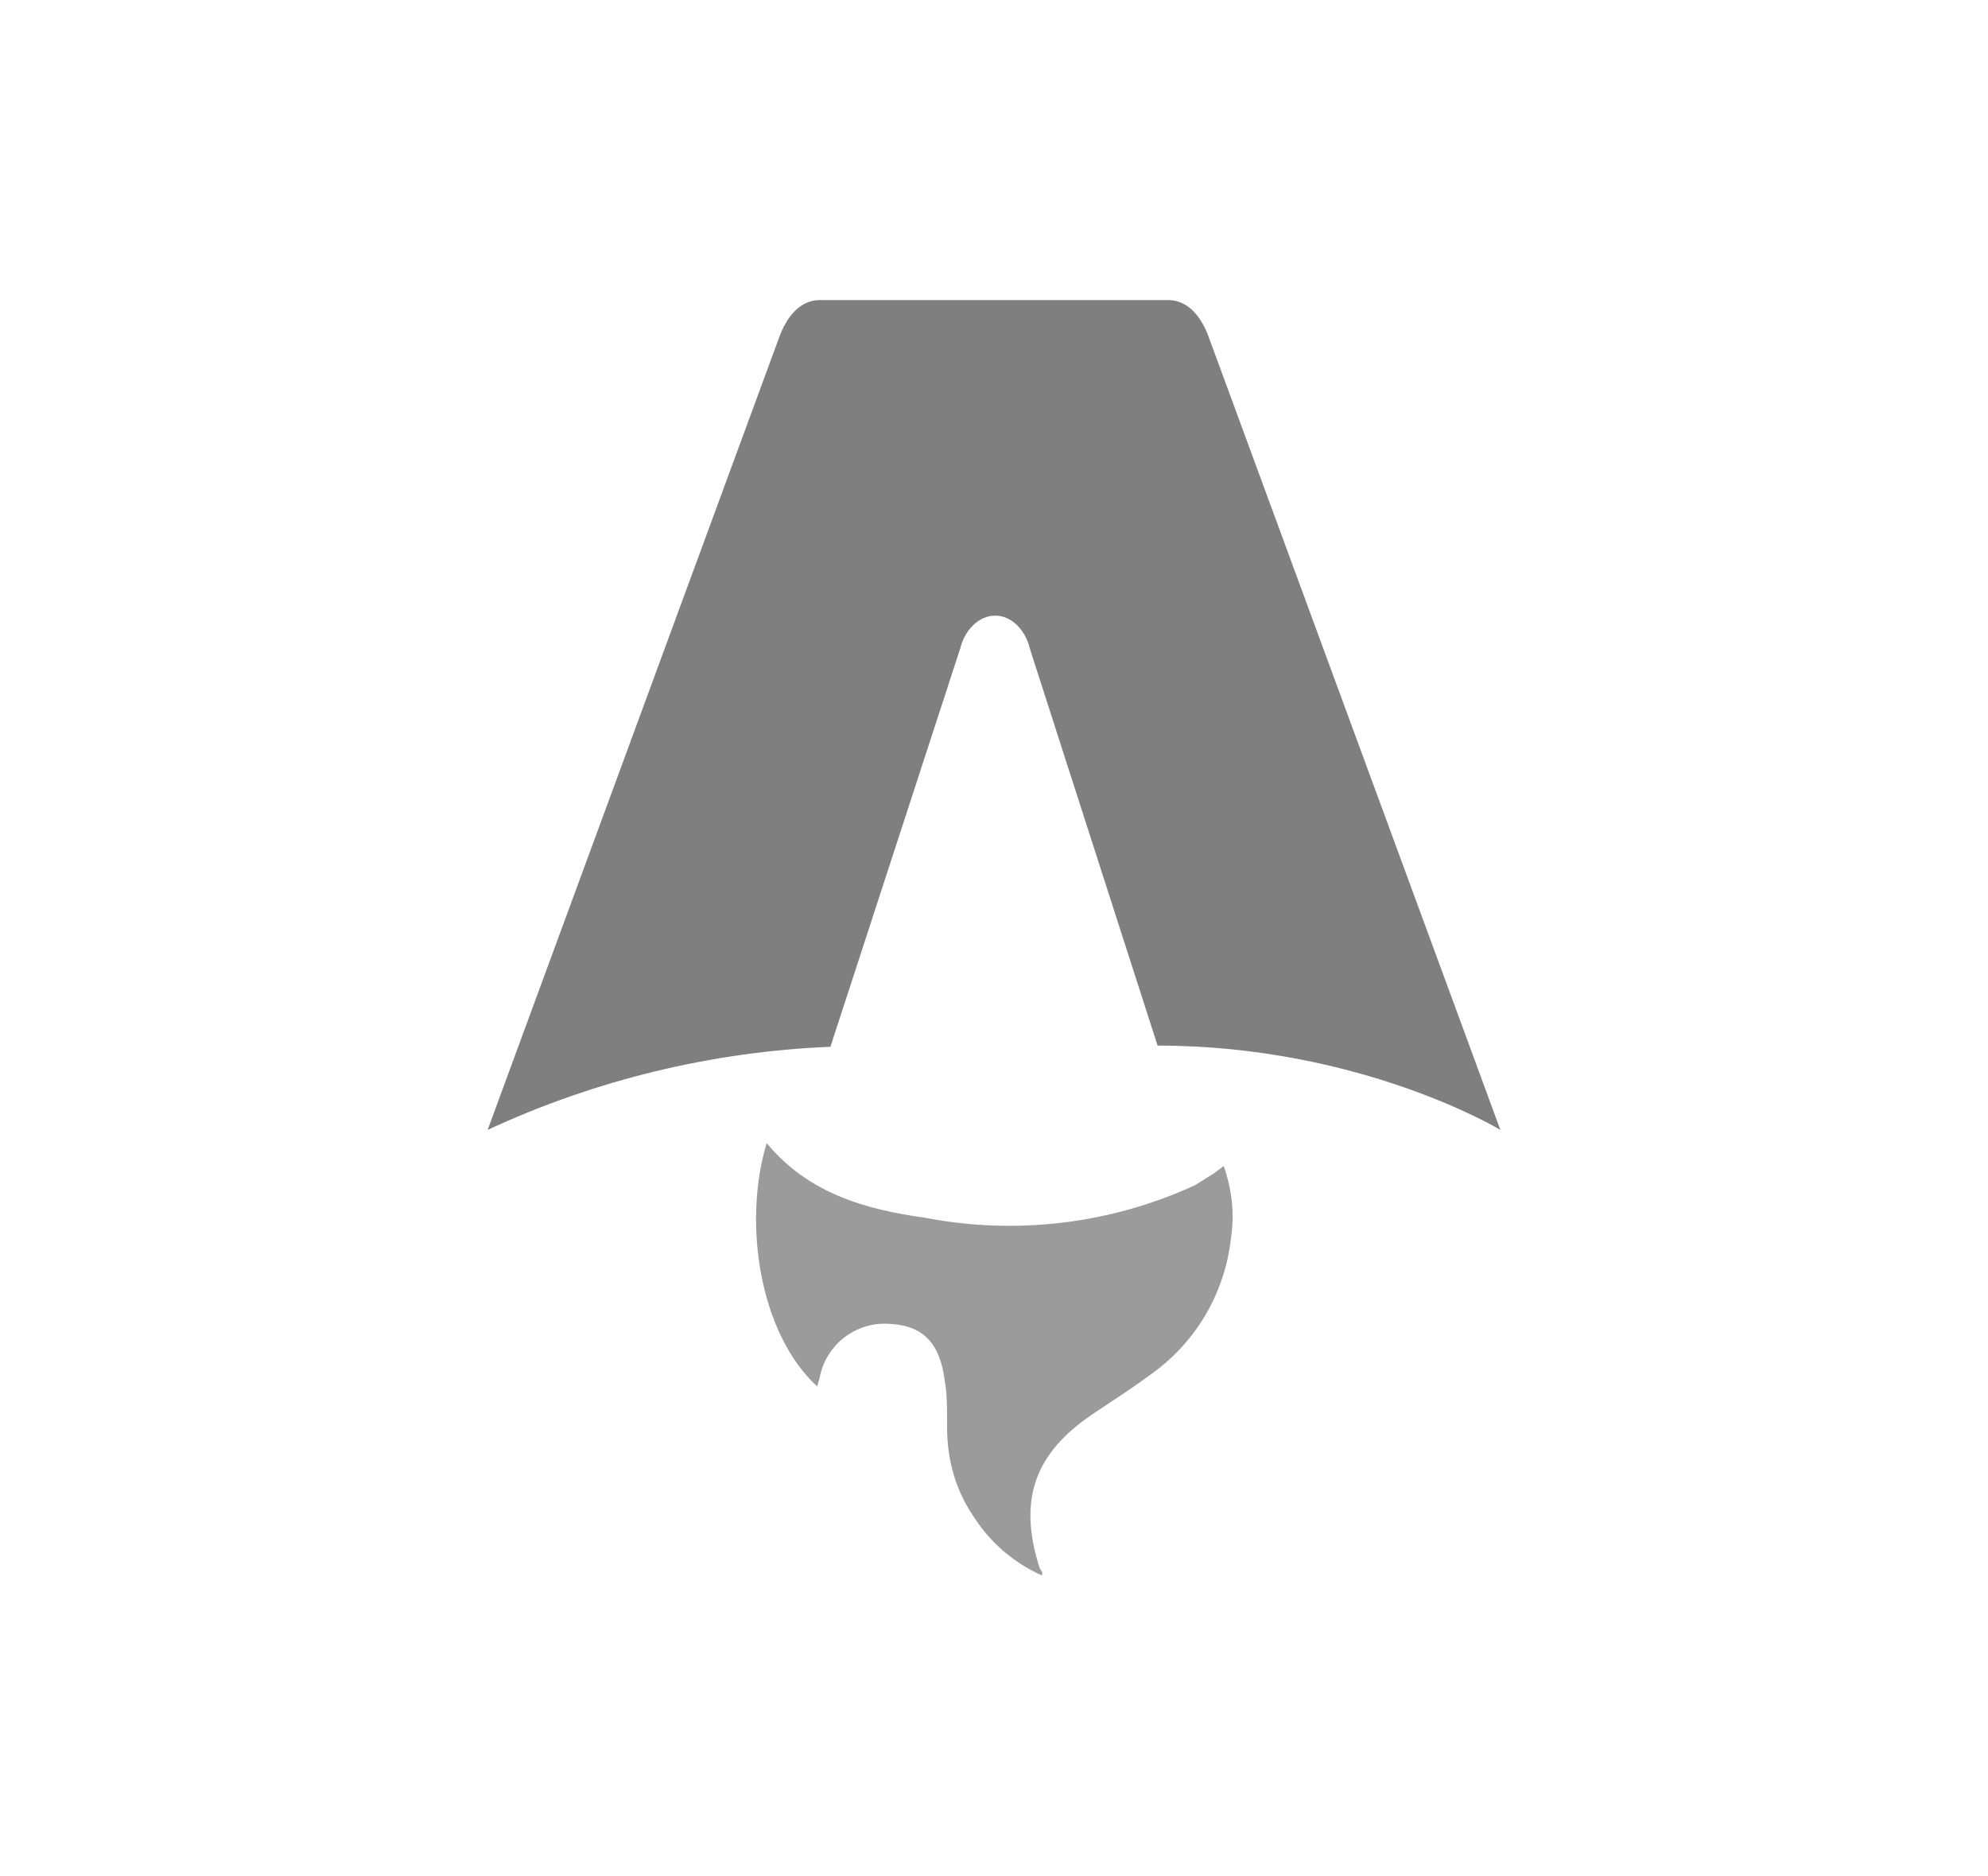
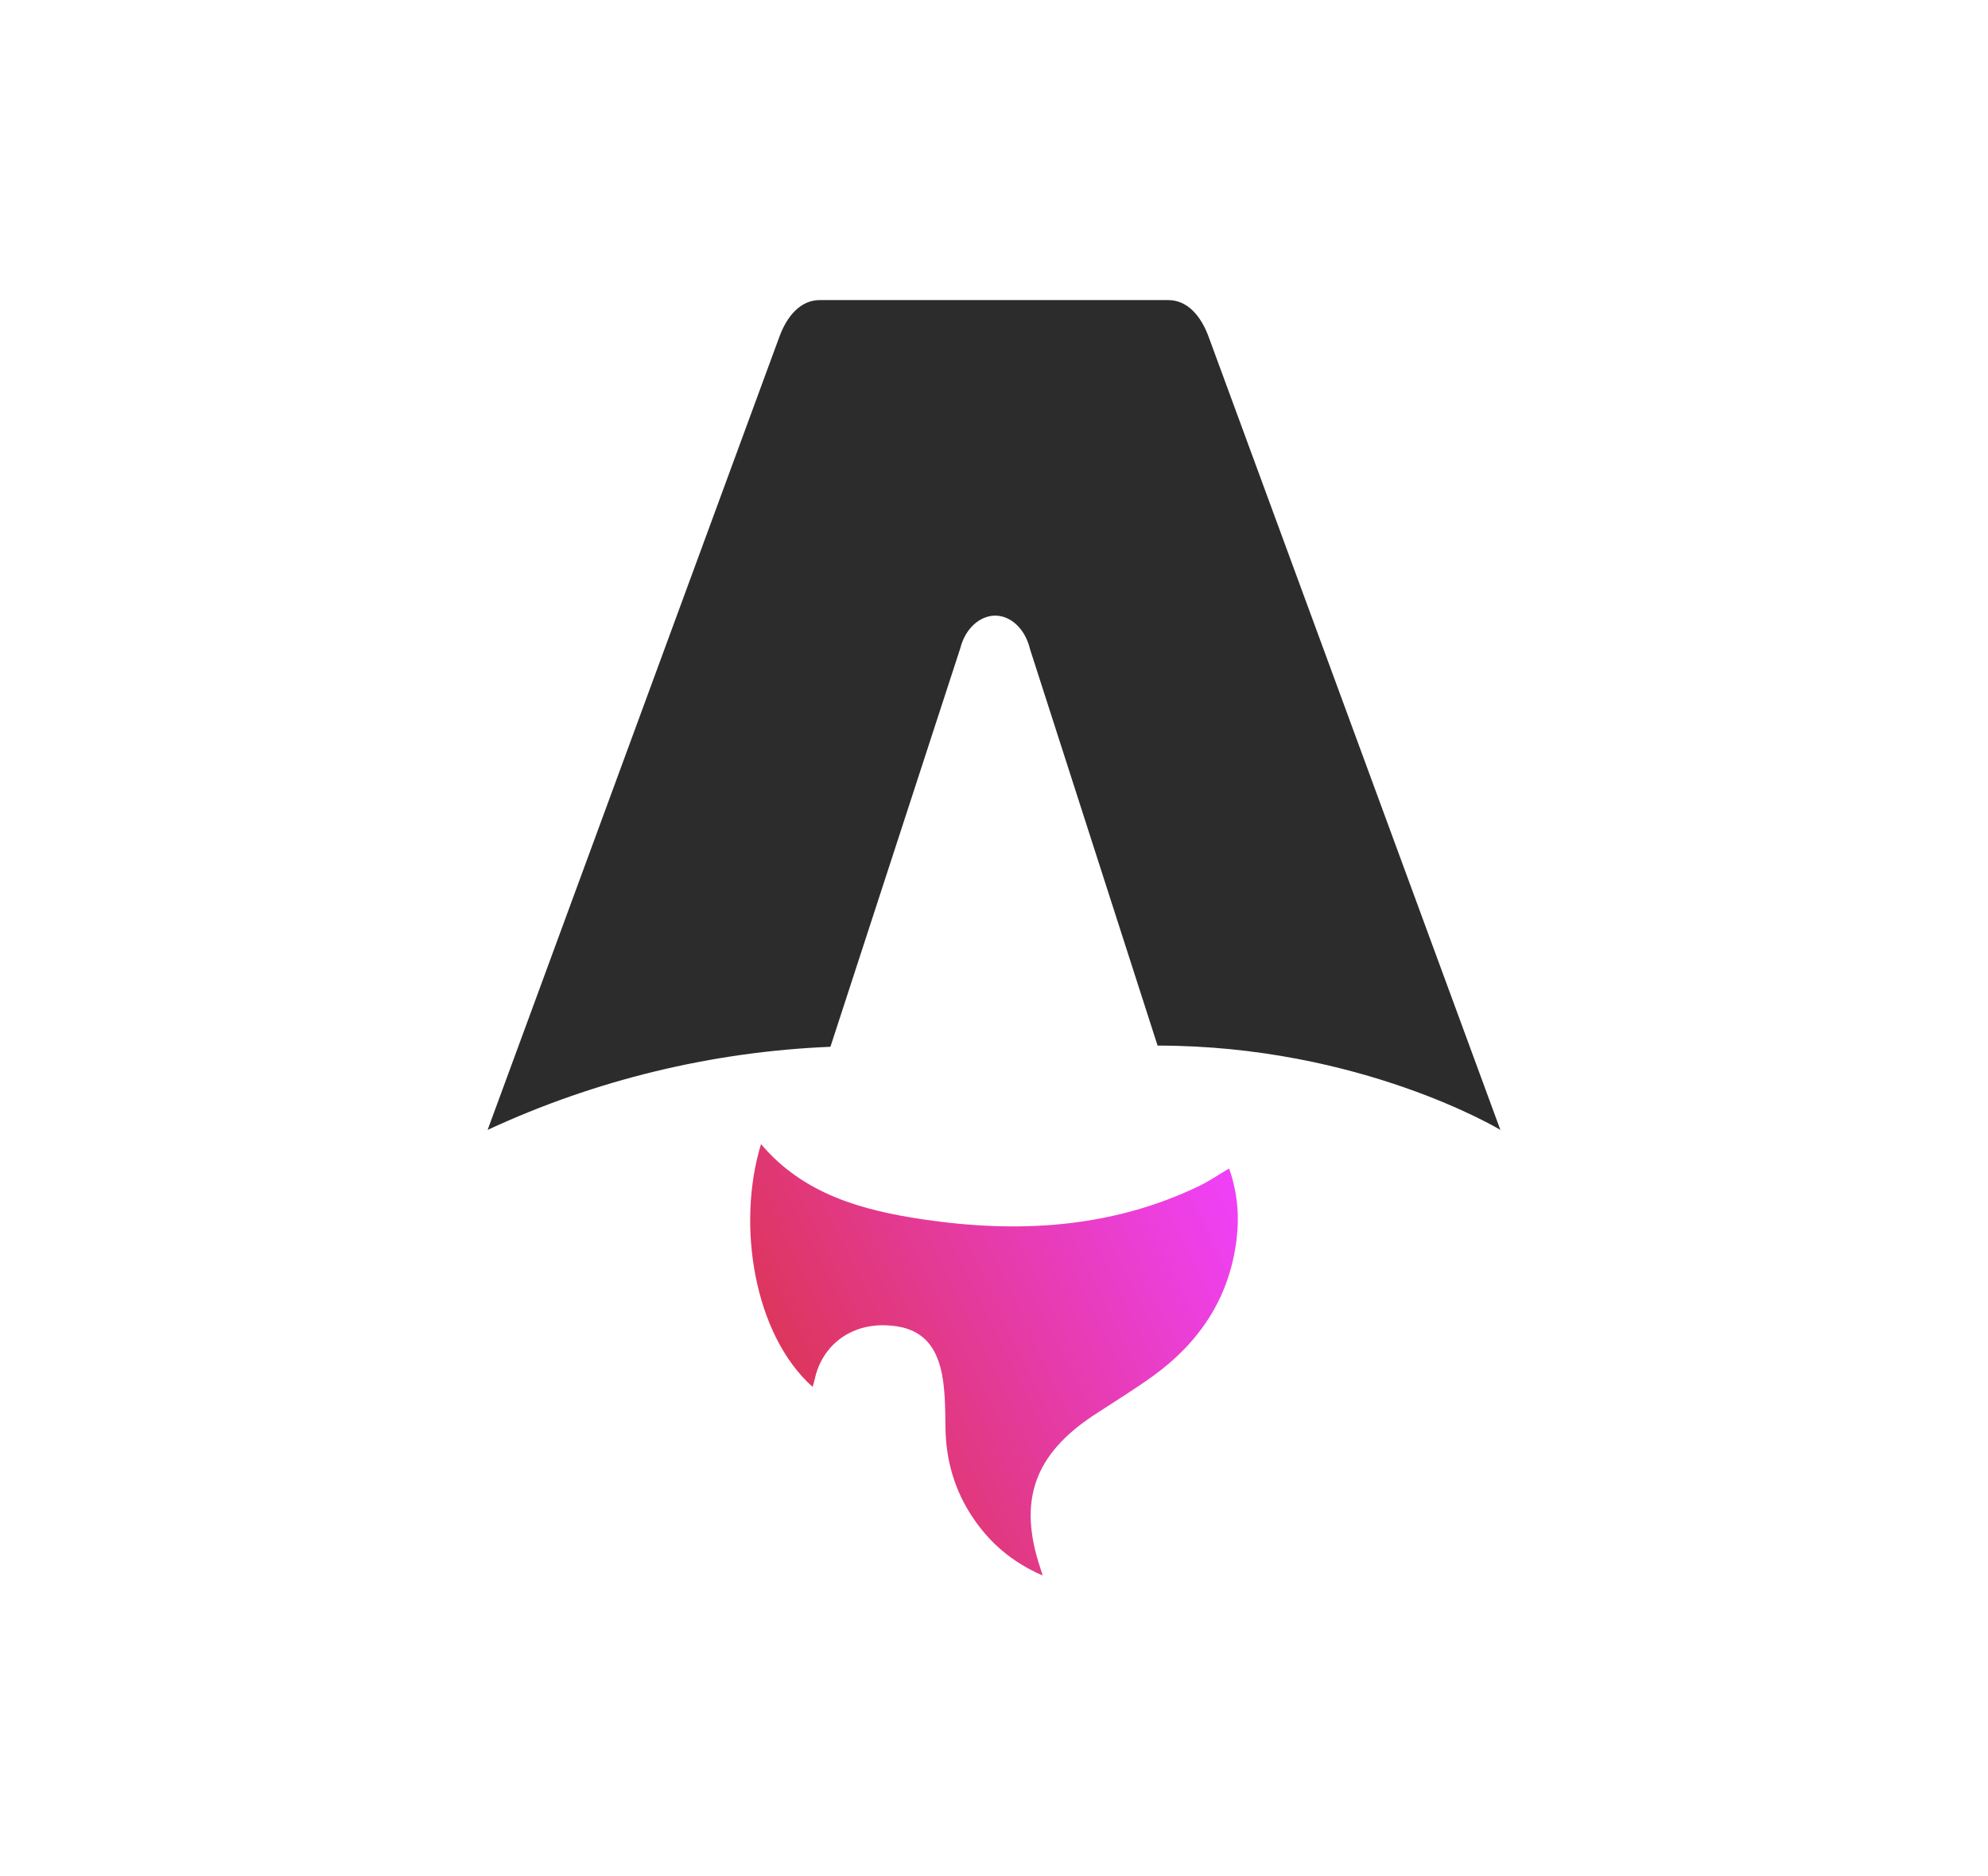
<svg xmlns="http://www.w3.org/2000/svg" width="106" height="100" viewBox="0 0 106 100" fill="none">
-   <path d="M43.572 73.919C40.494 71.093 39.596 65.186 40.879 60.948C43.123 63.645 46.138 64.48 49.344 64.929C54.197 65.863 59.219 65.257 63.71 63.195L64.736 62.553L65.249 62.168C65.698 63.452 65.827 64.737 65.634 66.021C65.473 67.482 65 68.892 64.248 70.155C63.495 71.418 62.481 72.504 61.273 73.341C60.602 73.83 59.917 74.301 59.221 74.754L58.259 75.396C55.116 77.515 54.283 80.019 55.437 83.615L55.565 83.807V84C54.064 83.334 52.792 82.24 51.91 80.854C50.948 79.441 50.499 77.836 50.499 76.102V75.845V75.845C50.499 75.075 50.499 74.304 50.371 73.598C50.114 71.543 49.152 70.644 47.356 70.58C46.5 70.534 45.657 70.803 44.984 71.335C44.312 71.866 43.855 72.625 43.701 73.469C43.655 73.618 43.612 73.768 43.572 73.919Z" fill="#9B9B9B" />
-   <path d="M44.278 55.811C37.954 56.071 31.743 57.577 26 60.242L41.52 18.055C41.969 16.77 42.739 16 43.701 16H62.299C63.261 16 64.031 16.77 64.48 18.055L80 60.242C80 60.242 72.561 55.747 61.722 55.747L54.924 34.621C54.667 33.53 53.898 32.823 53.064 32.823C52.23 32.823 51.461 33.53 51.204 34.557L44.278 55.811Z" fill="#7F7F7F" />
+   <path d="M43.332 73.947C40.186 71.147 39.267 65.263 40.578 61C42.851 63.688 46 64.539 49.262 65.019C54.298 65.761 59.243 65.484 63.921 63.243C64.456 62.986 64.951 62.645 65.535 62.299C65.975 63.539 66.089 64.791 65.935 66.065C65.563 69.168 63.977 71.565 61.454 73.382C60.446 74.108 59.379 74.758 58.337 75.443C55.136 77.549 54.271 80.019 55.473 83.611C55.502 83.699 55.527 83.786 55.592 84C53.958 83.288 52.764 82.251 51.855 80.888C50.895 79.449 50.438 77.858 50.413 76.136C50.401 75.298 50.401 74.453 50.286 73.626C50.003 71.612 49.032 70.71 47.203 70.659C45.325 70.605 43.84 71.735 43.446 73.515C43.416 73.652 43.373 73.787 43.329 73.945L43.332 73.947Z" fill="url(#paint0_linear_277_258)" />
+   <path d="M44.278 55.811C37.954 56.071 31.743 57.577 26 60.242L41.52 18.055C41.969 16.77 42.739 16 43.701 16H62.299C63.261 16 64.031 16.77 64.48 18.055L80 60.242C80 60.242 72.561 55.747 61.722 55.747L54.924 34.621C54.667 33.53 53.898 32.823 53.064 32.823C52.23 32.823 51.461 33.53 51.204 34.557L44.278 55.811Z" fill="#2C2C2C" />
+   <defs>
+     <linearGradient id="paint0_linear_277_258" x1="40" y1="84" x2="70.078" y2="69.404" gradientUnits="userSpaceOnUse">
+       <stop stop-color="#D83333" />
+       <stop offset="1" stop-color="#F041FF" />
+     </linearGradient>
+   </defs>
</svg>
